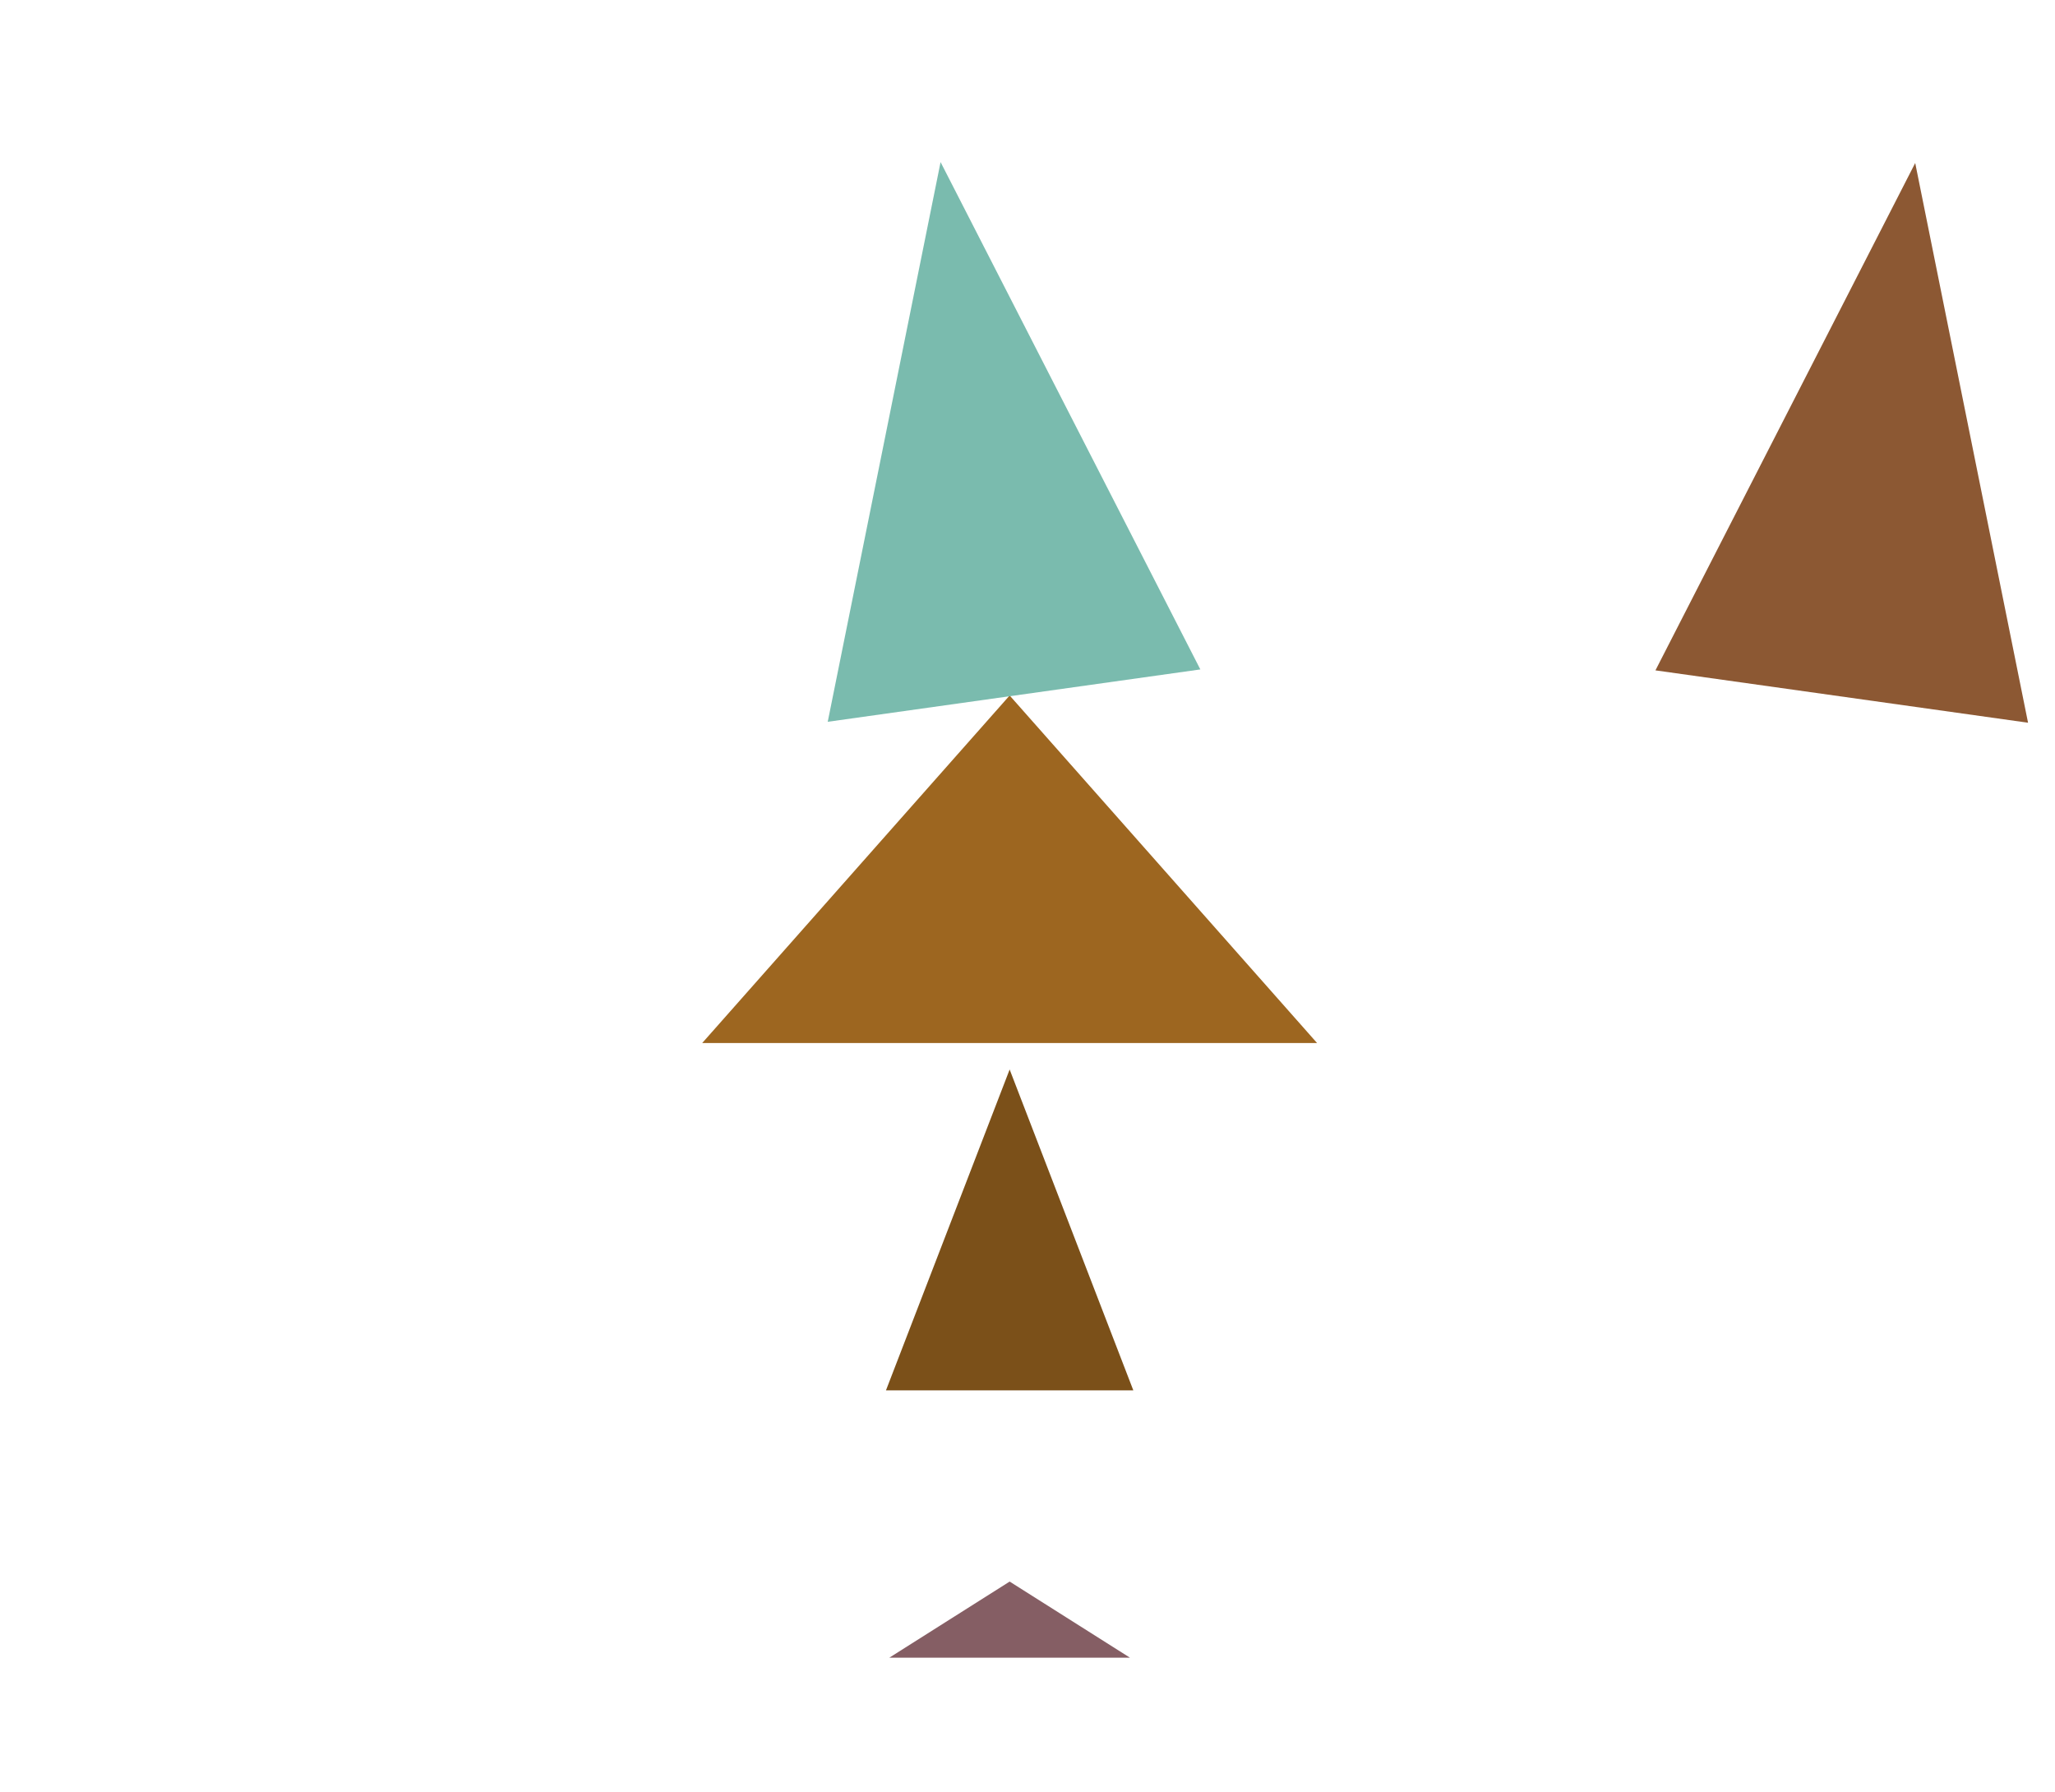
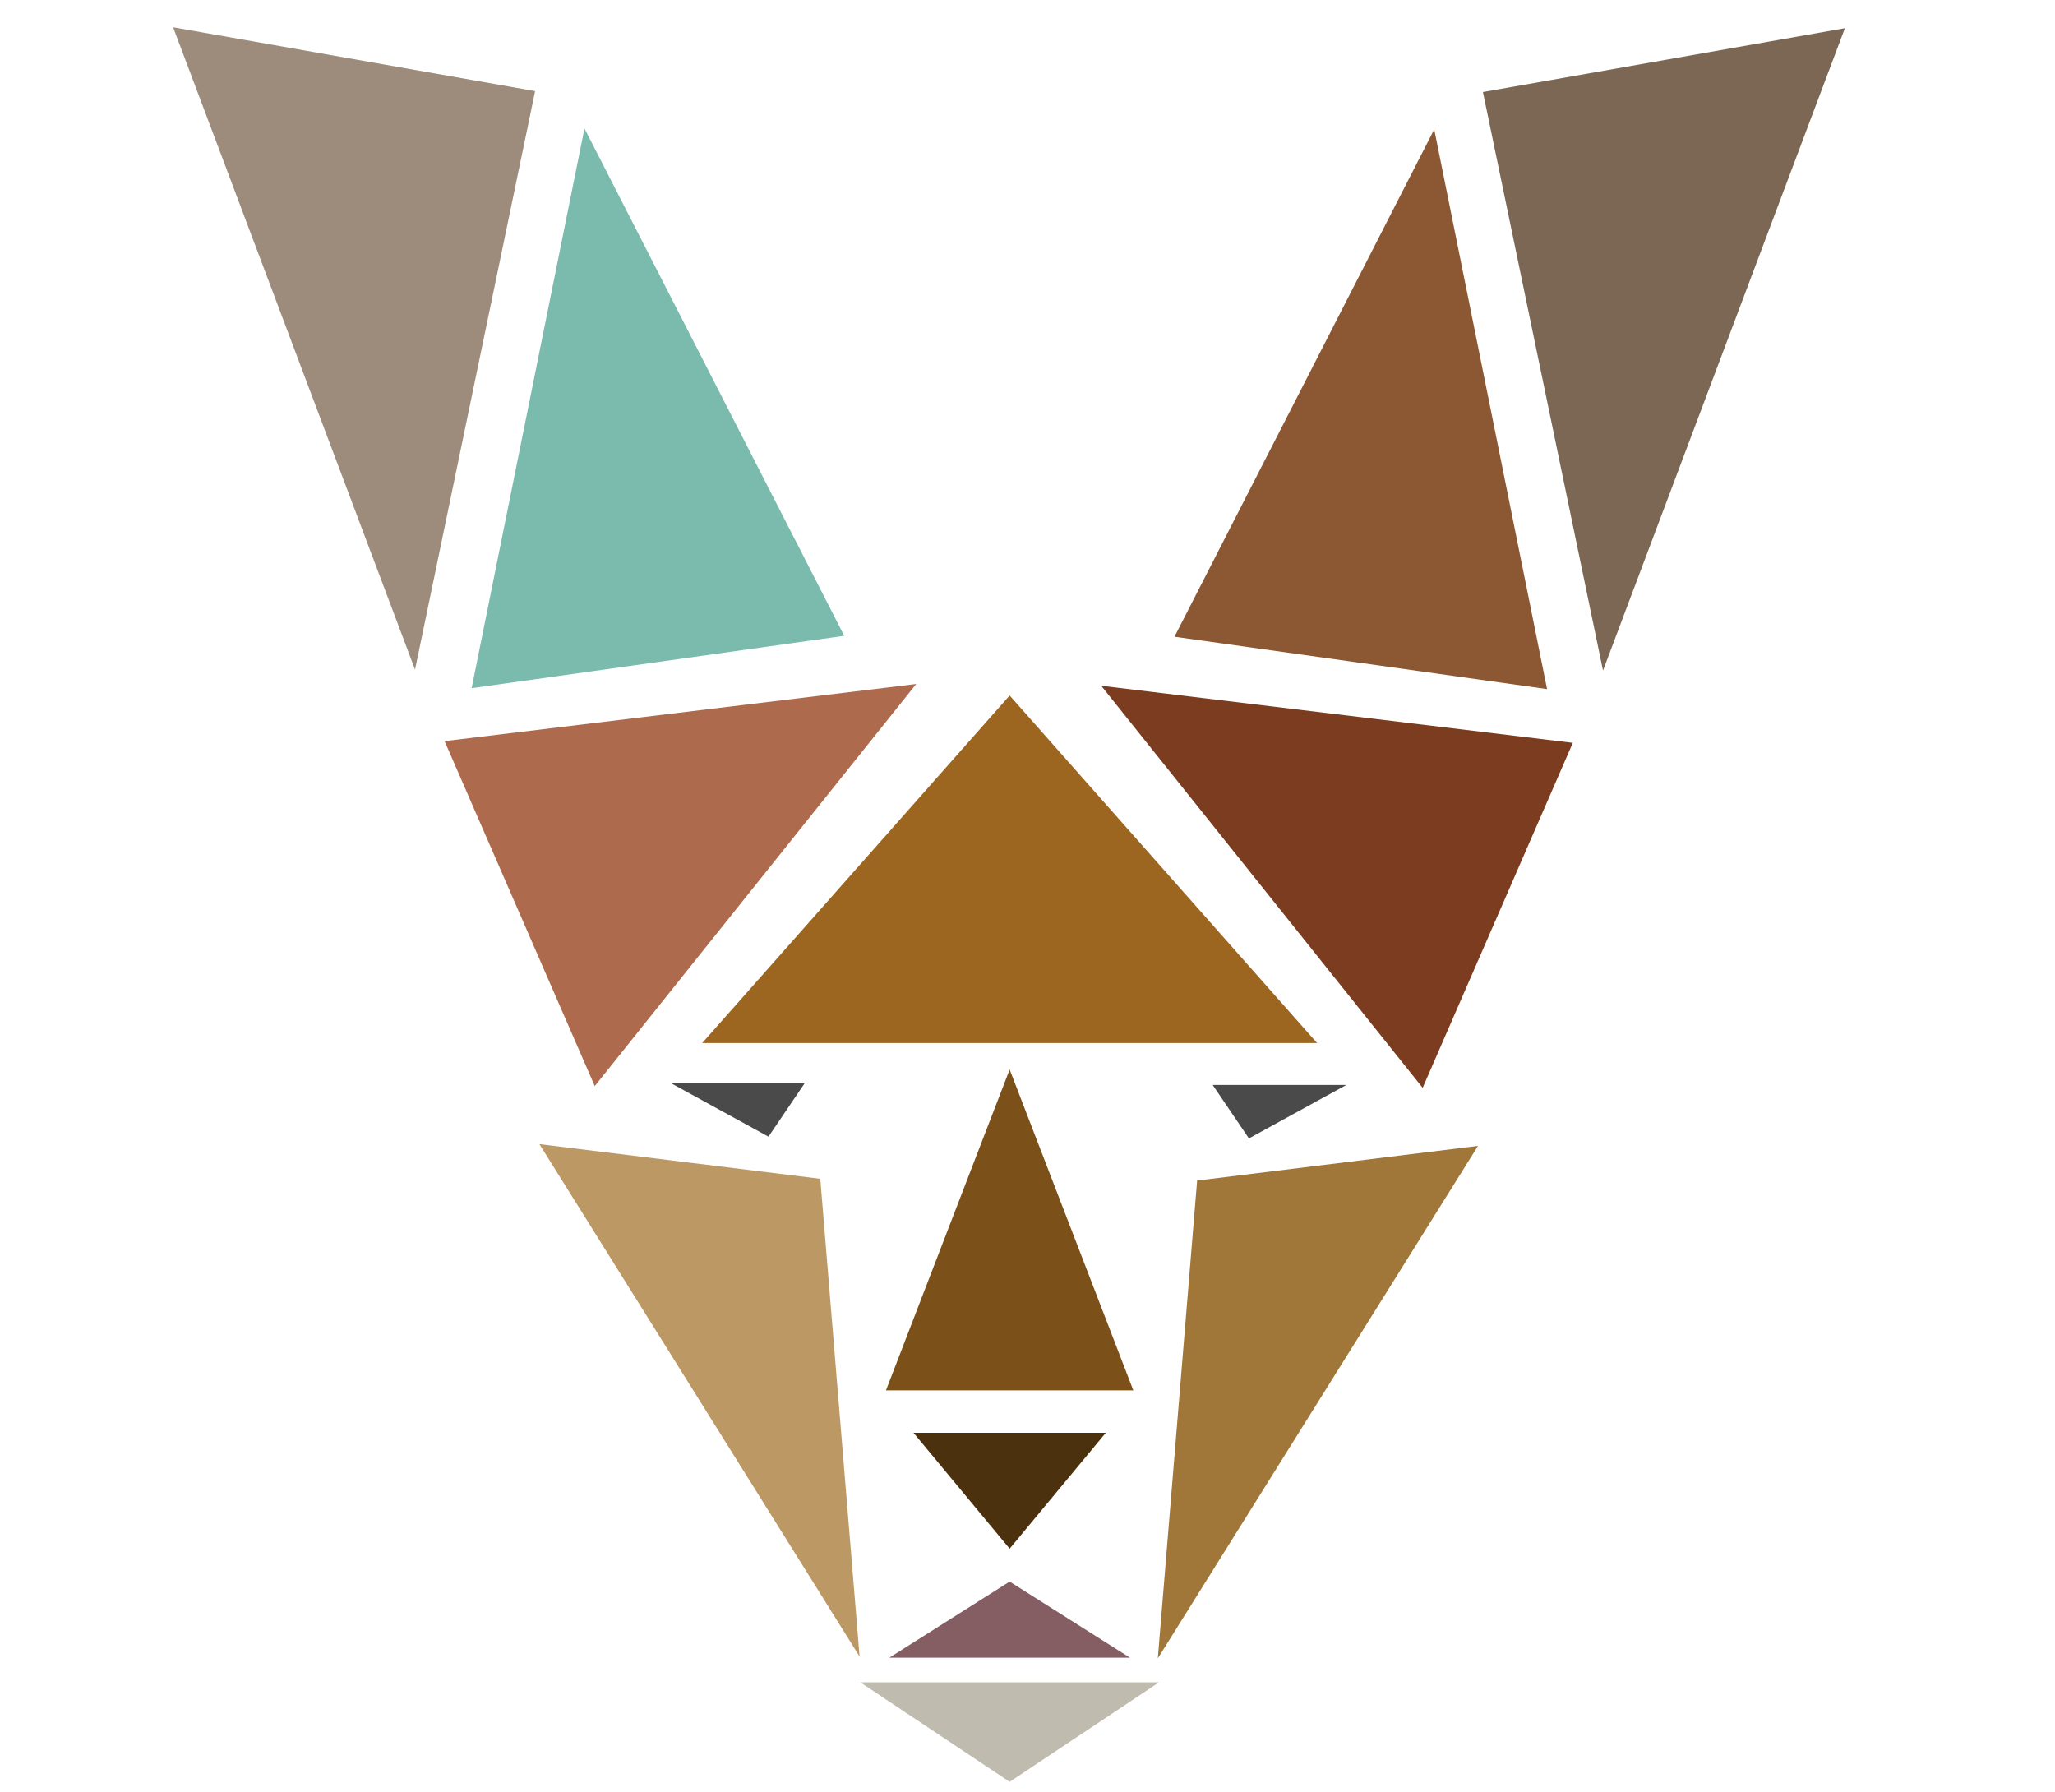
<svg xmlns="http://www.w3.org/2000/svg" viewBox="40.66 -21.468 367.895 320.8">
  <rect x="25.466" y="-63.392" width="398.283" height="408.228" style="stroke-width: 0px; fill: rgb(255, 255, 255);" />
-   <path d="M 221.411 261.665 L 242.949 275.29 L 199.873 275.29 L 221.411 261.665 Z" style="fill: rgb(133, 94, 100);" id="mouth" />
-   <path d="M 244.854 -1003 L 266.392 -988.644 L 223.316 -988.644 L 244.854 -1003 Z" style="transform-origin: 208.127px -493.208px; fill: rgb(123, 80, 25);" transform="matrix(1, 0, 0, -1, 0, 986.4157)" id="object-1" />
-   <path d="M 221.411 103.038 L 276.453 165.259 L 166.369 165.259 L 221.411 103.038 Z" style="fill: rgb(157, 102, 32);" id="Forehead" />
-   <path d="M 221.411 169.995 L 243.551 227.43 L 199.271 227.43 L 221.411 169.995 Z" style="fill: rgb(123, 80, 25);" id="noseUpper" />
-   <path d="M 201.615 161.35 L 205.527 225.89 L 120.48 225.89 L 201.615 161.35 Z" style="transform-origin: 231.593px -166.283px; fill: rgb(123, 60, 32);" transform="matrix(0.992749, 0.120206, 0.356382, -0.964152, -23.24494, 659.0476)" id="headUpperR" />
-   <path d="M 264.245 -182.33 L 281.691 -172.758 L 257.76 -172.758 L 264.245 -182.33 Z" style="transform-origin: 208.349px -492.765px; fill: rgb(74, 74, 74);" transform="matrix(1, 0, 0, -1, 0, 985.5308)" id="eyeR" />
-   <path d="M 436.848 708.367 L 468.76 747.723 L 360.585 747.723 L 436.848 708.367 Z" style="transform-origin: 155.276px 829.33px; fill: rgb(160, 118, 57);" transform="matrix(0.529917, -0.84805, 0.84805, 0.529917, 53.0718, -336.5659)" id="object-6" class="cheekR" />
-   <path d="M -221.413 -297.52 L -194.677 -279.699 L -248.15 -279.699 L -221.413 -297.52 Z" style="transform-origin: -208.491px -493.207px; fill: rgb(192, 187, 175);" transform="matrix(-1, 0, 0, -1, 416.983, 986.4145)" id="chin" />
-   <path d="M 221.412 -255.78 L 238.624 -235.033 L 204.199 -235.033 L 221.412 -255.78 Z" style="transform-origin: 208.127px -493.208px; fill: rgb(76, 49, 15);" transform="matrix(1, 0, 0, -1, 0, 986.416)" id="noseLower" />
-   <path d="M -88.13 -41.509 L -54.719 54.904 L -122.08 54.904 L -88.13 -41.509 Z" style="transform-origin: -74.929px 452.836px; fill: rgb(122, 187, 174);" transform="matrix(0.990268, -0.139173, 0.139173, 0.990268, 302.0951, 36.38887)" id="earLowerL" />
-   <path d="M -39.345 -161.35 L -35.433 -96.81 L -120.48 -96.81 L -39.345 -161.35 Z" style="transform-origin: -9.367px -488.983px; fill: rgb(173, 106, 77);" transform="matrix(-0.992749, 0.120206, -0.356382, -0.964152, 243.5035, 981.438)" id="headUpperL" />
-   <path d="M 245.458 -151.46 L 263.225 -45.737 L 197.42 -45.737 L 245.458 -151.46 Z" style="transform-origin: 374.784px -520.575px; fill: rgb(157, 140, 123);" transform="matrix(0.984801, 0.173684, 0.037849, -1.008758, -146.4346, 1013.793)" id="earUpperL" />
-   <path d="M -178.235 -182.02 L -160.789 -172.448 L -184.72 -172.448 L -178.235 -182.02 Z" style="transform-origin: -234.136px -492.456px; fill: rgb(74, 74, 74);" transform="matrix(-1, 0, 0, -1, 468.2716, 984.9111)" id="eyeL" />
-   <path d="M -284.317 -708.37 L -252.405 -669.014 L -360.58 -669.014 L -284.317 -708.37 Z" style="transform-origin: -565.894px -587.404px; fill: rgb(187, 152, 100);" transform="matrix(-0.529917, -0.84805, -0.84805, 0.529917, 800.0316, 1079.858)" id="object-13" class="cheekL" />
-   <path d="M -88.13 -41.509 L -54.719 54.904 L -122.08 54.904 L -88.13 -41.509 Z" style="transform-origin: -74.929px 452.836px; fill: rgb(140, 88, 51);" transform="matrix(-0.990268, -0.139173, -0.139173, 0.990268, 290.4794, 36.5556)" id="earLowerR" />
-   <path d="M -149.382 151.46 L -131.615 257.183 L -197.42 257.183 L -149.382 151.46 Z" style="transform-origin: -20.056px -217.655px; fill: rgb(123, 103, 83);" transform="matrix(-0.984801, 0.173684, -0.037849, -1.008758, 234.3036, 711.0354)" id="earUpperR" />
+   <path d="M 221.411 261.665 L 242.949 275.29 L 199.873 275.29 L 221.411 261.665 Z" style="fill: rgb(133, 94, 100)" id="mouth" />
+   <path d="M 221.411 103.038 L 276.453 165.259 L 166.369 165.259 L 221.411 103.038 Z" style="fill: rgb(157, 102, 32)" id="Forehead" />
+   <path d="M 221.411 169.995 L 243.551 227.43 L 199.271 227.43 L 221.411 169.995 Z" style="fill: rgb(123, 80, 25)" id="noseUpper" />
+   <path d="M 295.35 173.273 L 322.234 111.517 L 237.804 101.294 L 295.35 173.273 Z" style="fill: rgb(123, 60, 32)" id="headUpperR" />
+   <path d="M 264.245 182.331 L 281.691 172.759 L 257.76 172.759 L 264.245 182.331 Z" style="fill: rgb(74, 74, 74)" id="eyeR" />
+   <path d="M 254.975 189.877 L 305.261 183.669 L 247.938 275.407 L 254.975 189.877 Z" style="fill: rgb(160, 118, 57)" id="object-6" class="cheekR" />
+   <path d="M 221.414 297.52 L 194.678 279.699 L 248.151 279.699 L 221.414 297.52 Z" style="fill: rgb(192, 187, 175)" id="chin" />
+   <path d="M 221.412 255.78 L 238.624 235.033 L 204.199 235.033 L 221.412 255.78 Z" style="fill: rgb(76, 49, 15)" id="noseLower" />
+   <path d="M 145.294 1.528 L 191.798 92.353 L 125.093 101.728 L 145.294 1.528 Z" style="fill: rgb(122, 187, 174)" id="earLowerL" />
+   <path d="M 147.135 172.963 L 120.25 111.207 L 204.68 100.984 L 147.135 172.963 Z" style="fill: rgb(173, 106, 77)" id="headUpperL" />
+   <path d="M 114.96 98.408 L 136.458 -5.155 L 71.653 -16.584 L 114.96 98.408 Z" style="fill: rgb(157, 140, 123)" id="earUpperL" />
+   <path d="M 178.235 182.019 L 160.789 172.447 L 184.72 172.447 L 178.235 182.019 Z" style="fill: rgb(74, 74, 74)" id="eyeL" />
+   <path d="M 187.51 189.561 L 137.224 183.353 L 194.548 275.091 L 187.51 189.561 Z" style="fill: rgb(187, 152, 100)" id="object-13" class="cheekL" />
+   <path d="M 297.422 1.695 L 250.919 92.52 L 317.624 101.894 L 297.422 1.695 Z" style="fill: rgb(140, 88, 51)" id="earLowerR" />
+   <path d="M 327.637 98.571 L 306.139 -4.992 L 370.944 -16.421 L 327.637 98.571 Z" style="fill: rgb(123, 103, 83)" id="earUpperR" />
</svg>
